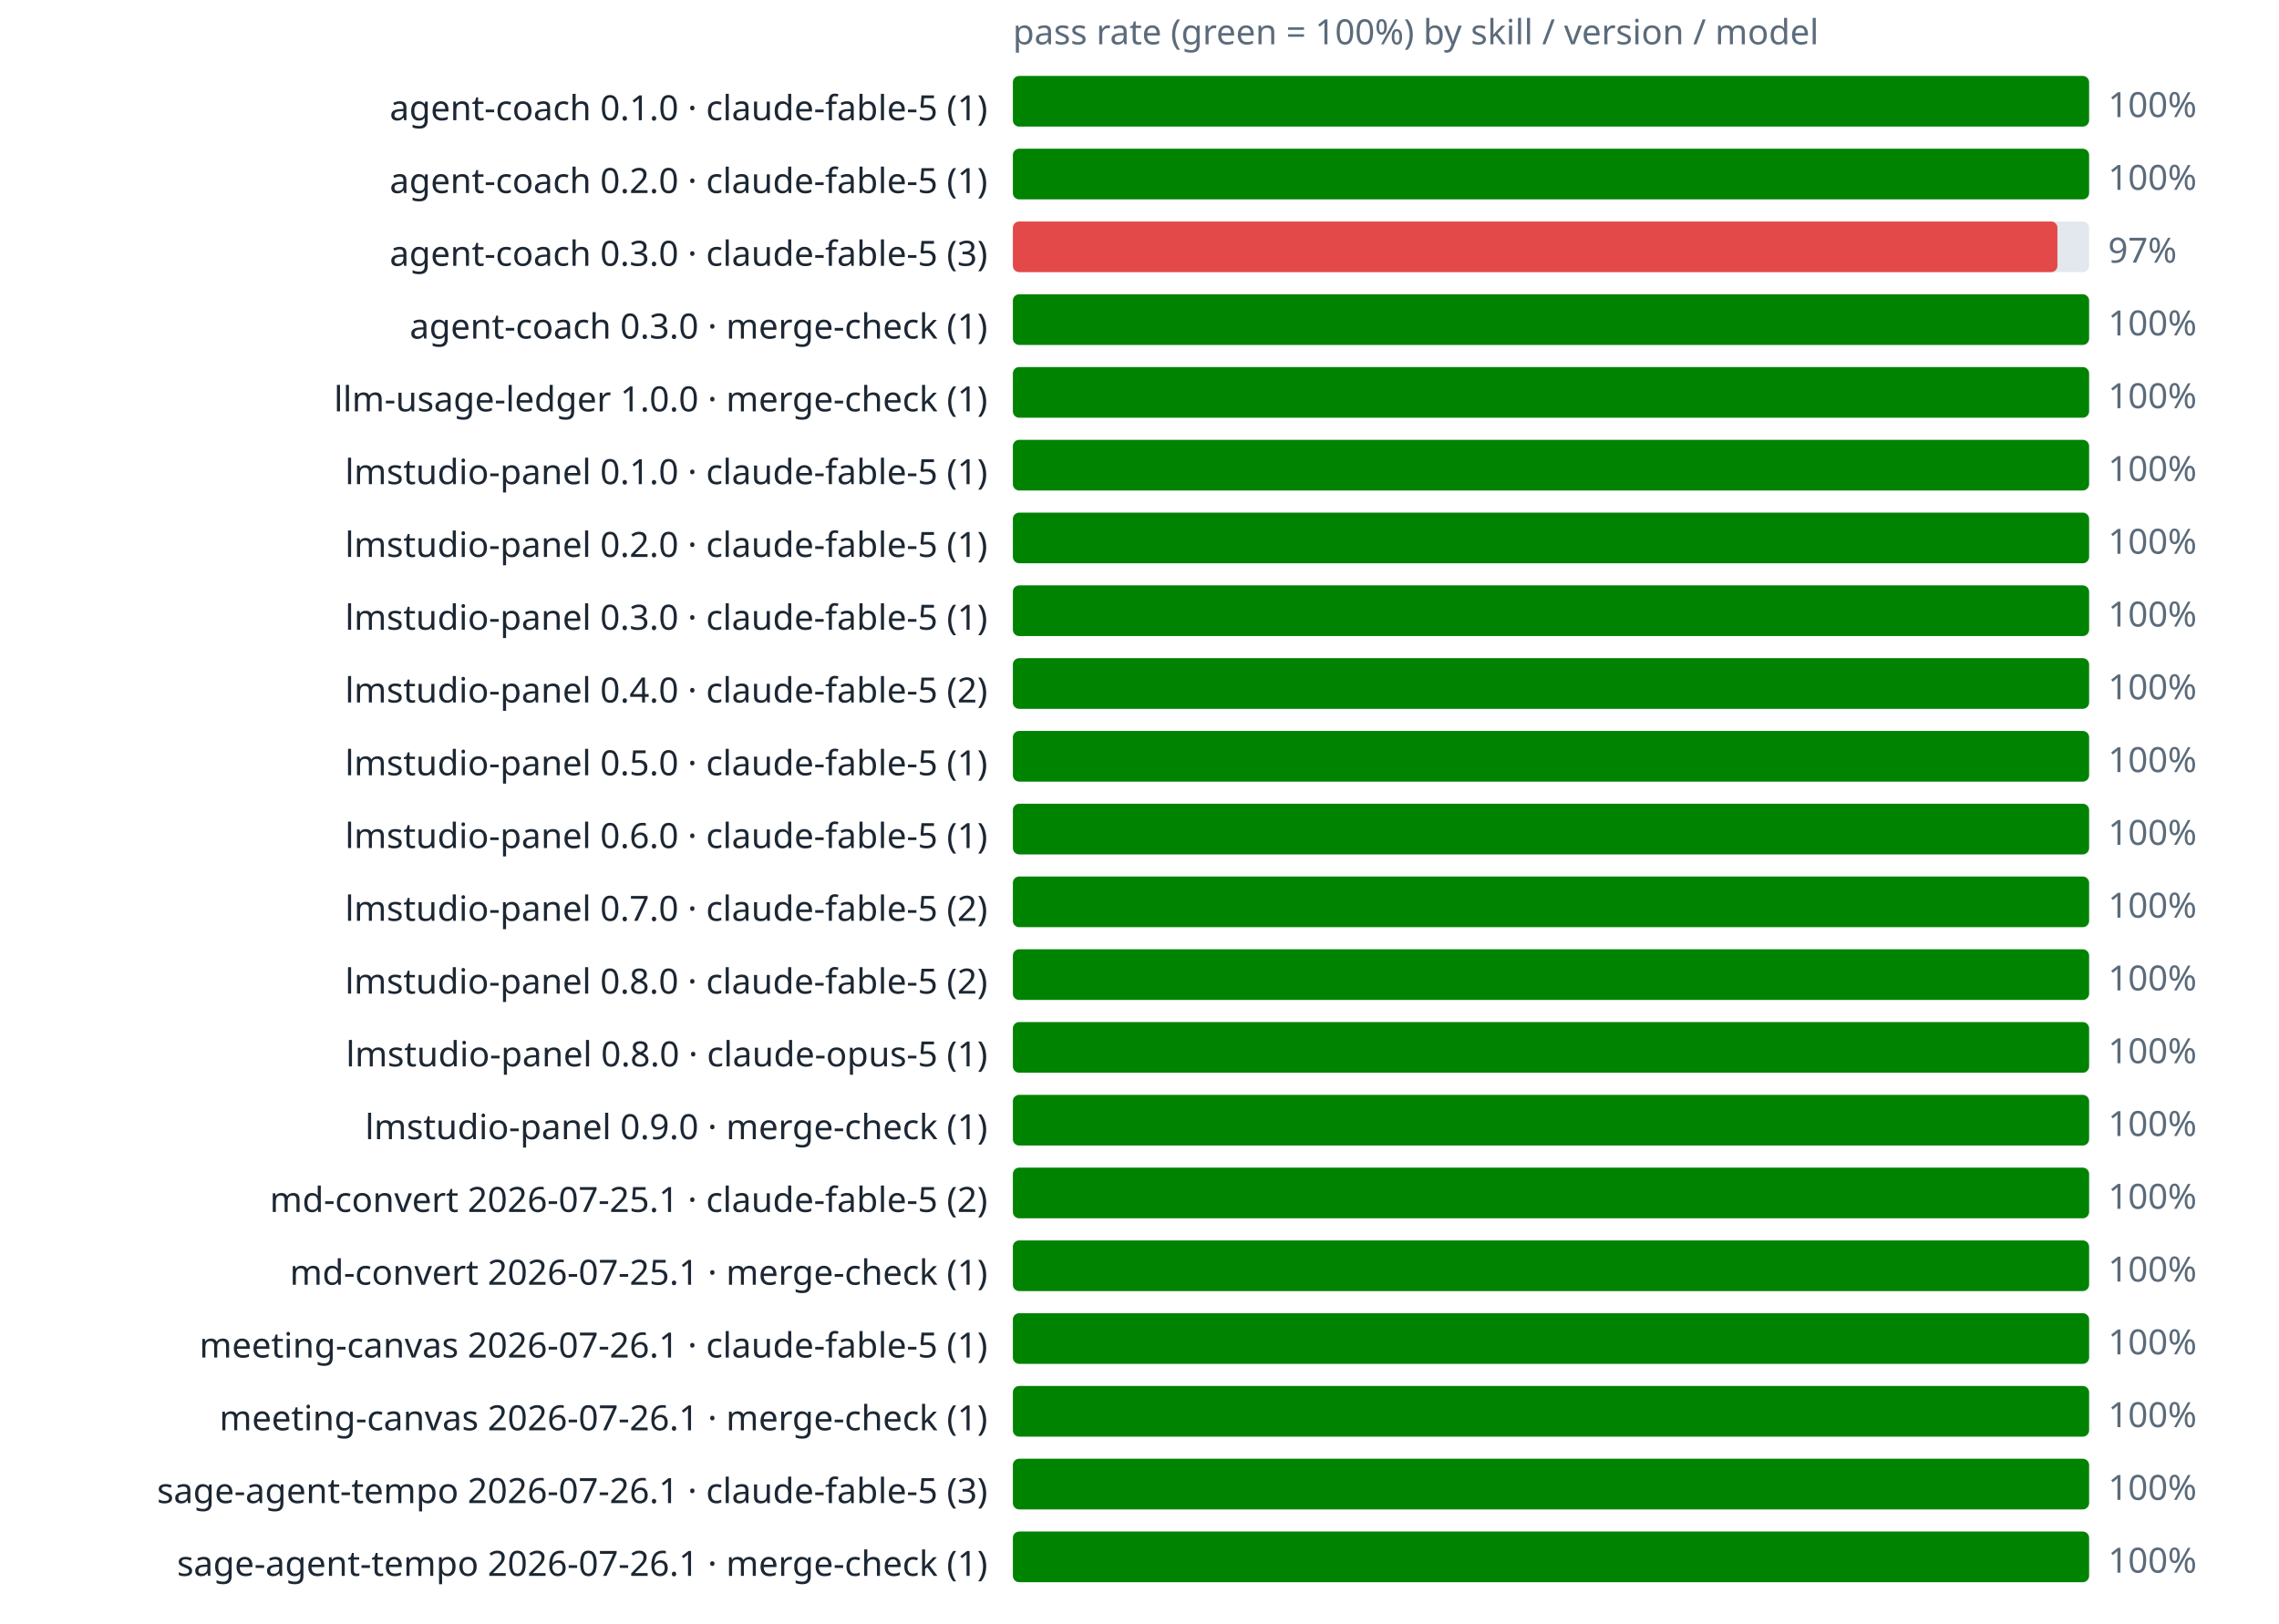
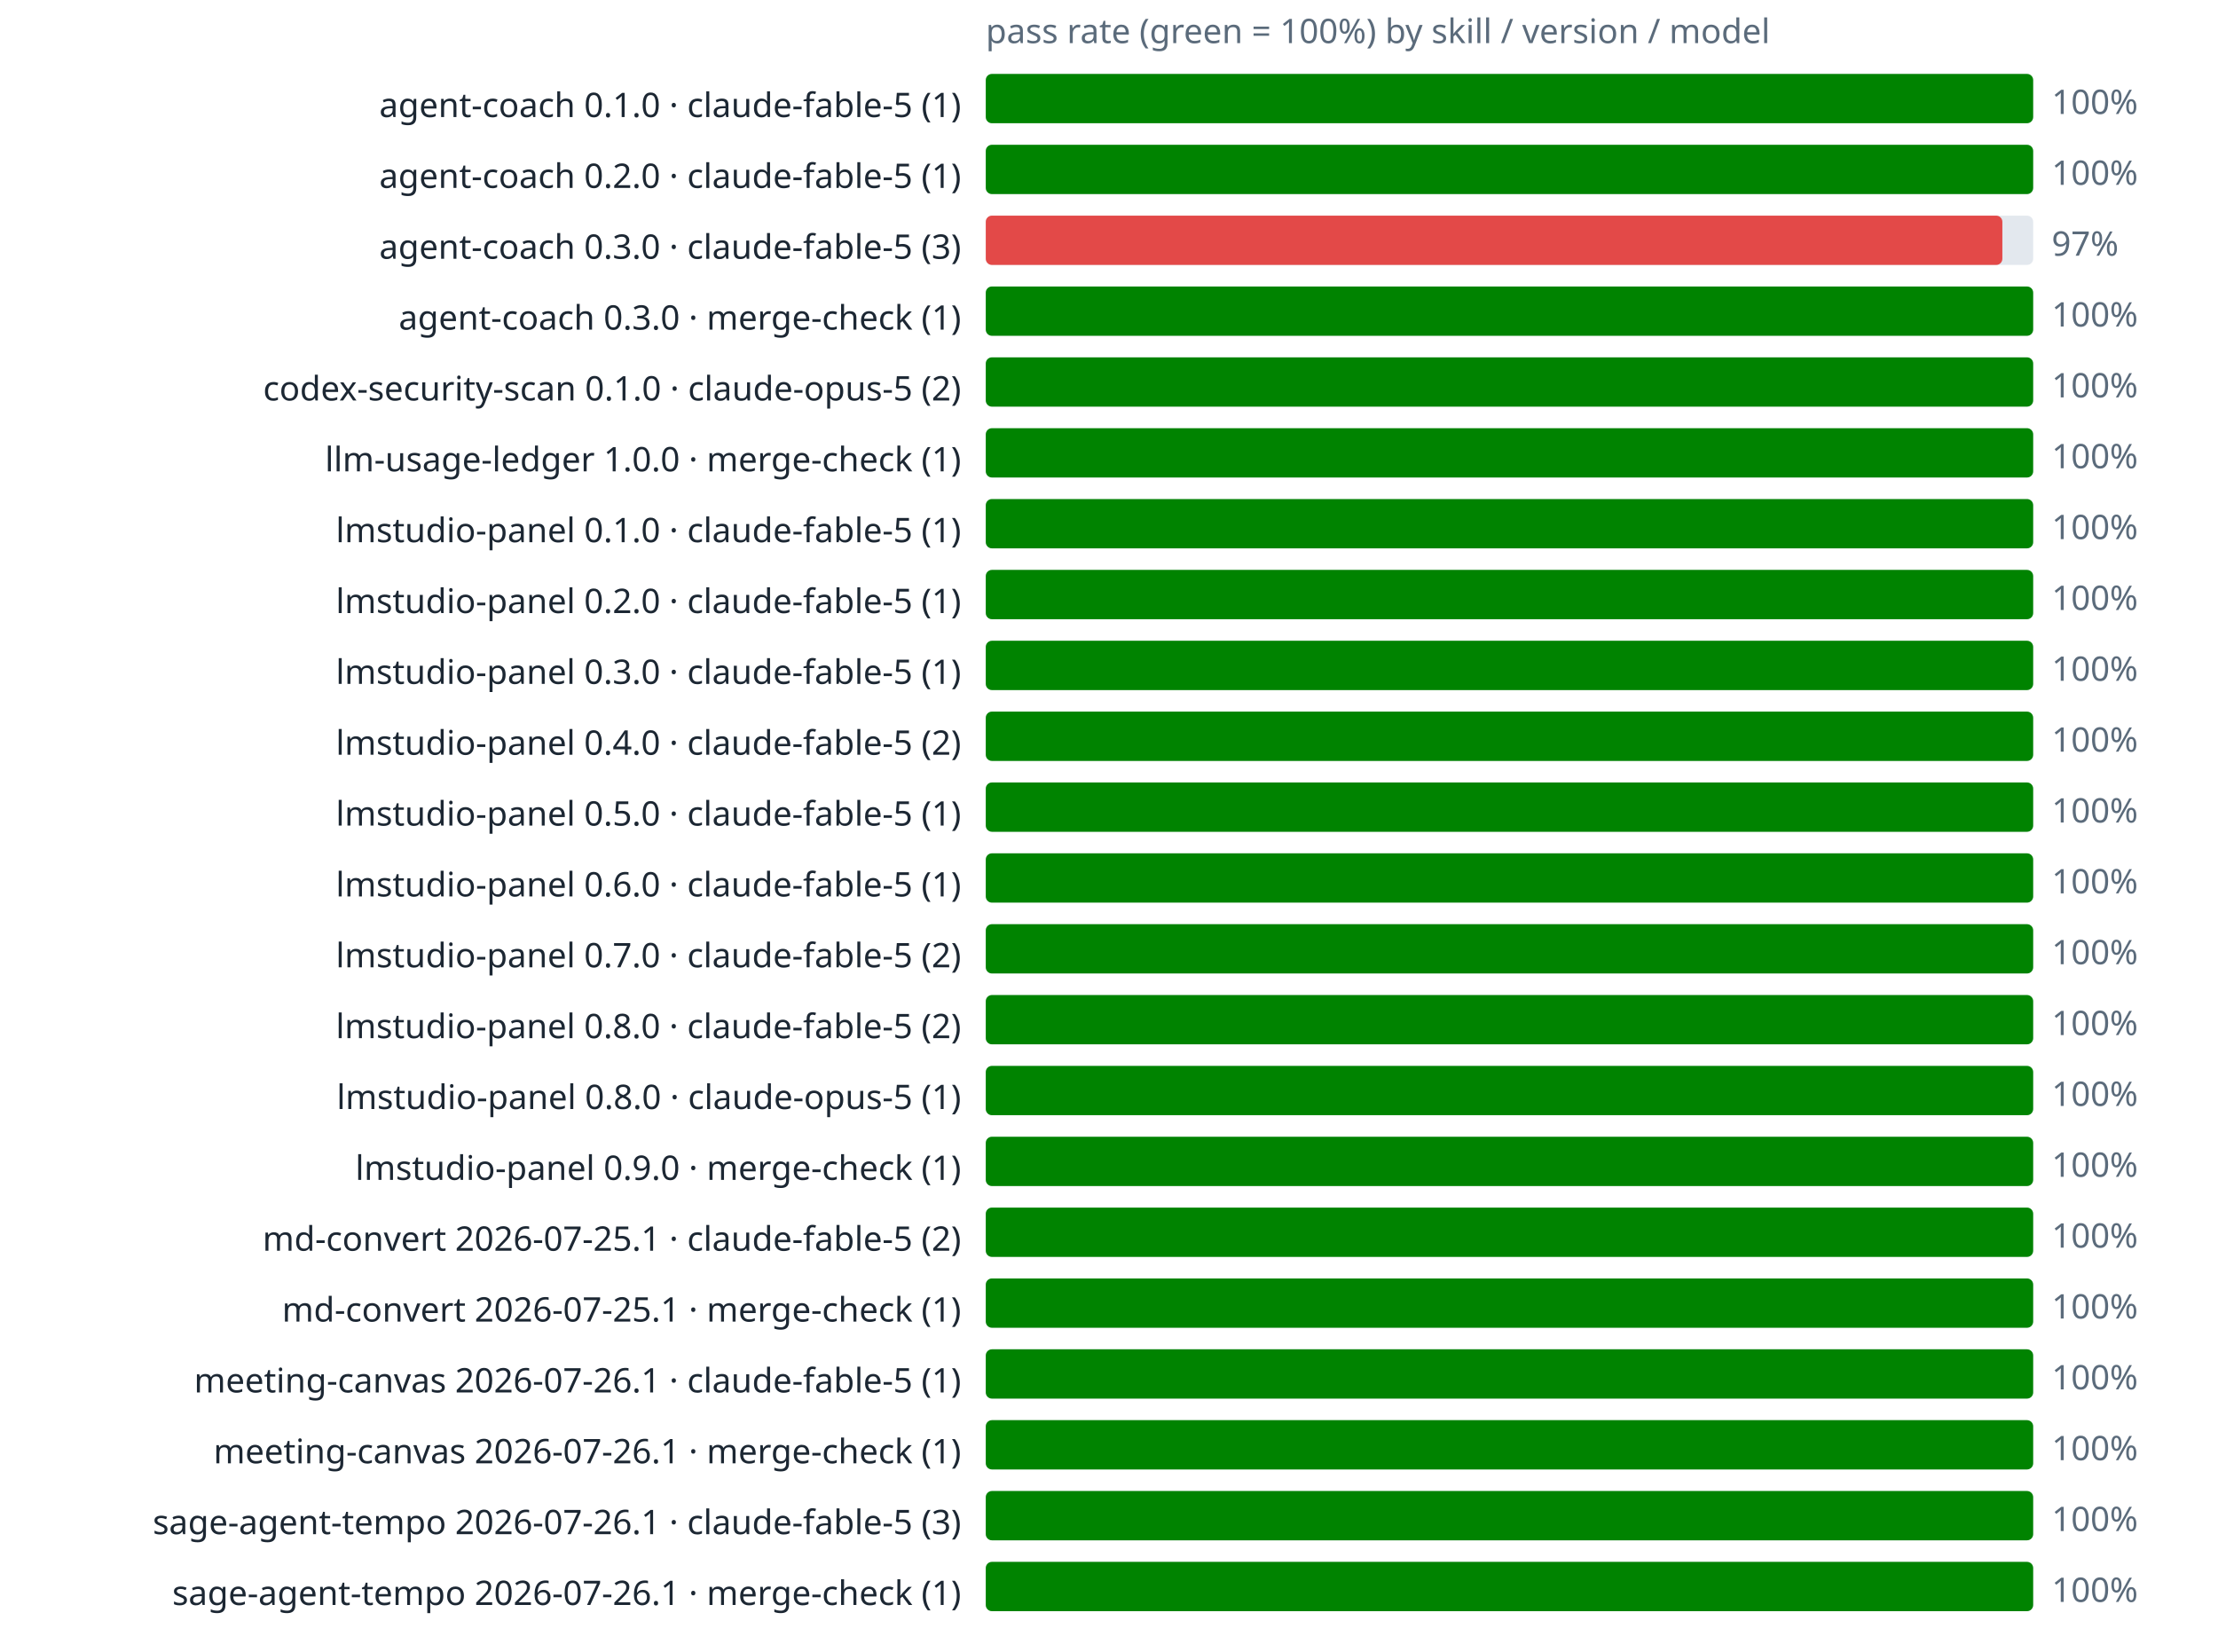
- <svg xmlns="http://www.w3.org/2000/svg" viewBox="0 0 720 513" font-family="sans-serif">
+ <svg xmlns="http://www.w3.org/2000/svg" viewBox="0 0 720 536" font-family="sans-serif">
  <text x="320" y="14" font-size="11" fill="#5b6b7b">pass rate (green = 100%) by skill / version / model</text>
  <text x="312" y="38" text-anchor="end" font-size="11" fill="#1c2733">agent-coach 0.1.0 · claude-fable-5 (1)</text>
  <rect x="320" y="24" width="340" height="16" rx="2" fill="#e3e8ee" />
  <rect x="320" y="24" width="340" height="16" rx="2" fill="#008300" />
  <text x="666" y="37" font-size="11" fill="#5b6b7b">100%</text>
  <text x="312" y="61" text-anchor="end" font-size="11" fill="#1c2733">agent-coach 0.2.0 · claude-fable-5 (1)</text>
  <rect x="320" y="47" width="340" height="16" rx="2" fill="#e3e8ee" />
  <rect x="320" y="47" width="340" height="16" rx="2" fill="#008300" />
  <text x="666" y="60" font-size="11" fill="#5b6b7b">100%</text>
  <text x="312" y="84" text-anchor="end" font-size="11" fill="#1c2733">agent-coach 0.3.0 · claude-fable-5 (3)</text>
  <rect x="320" y="70" width="340" height="16" rx="2" fill="#e3e8ee" />
  <rect x="320" y="70" width="330" height="16" rx="2" fill="#e34948" />
  <text x="666" y="83" font-size="11" fill="#5b6b7b">97%</text>
  <text x="312" y="107" text-anchor="end" font-size="11" fill="#1c2733">agent-coach 0.3.0 · merge-check (1)</text>
  <rect x="320" y="93" width="340" height="16" rx="2" fill="#e3e8ee" />
  <rect x="320" y="93" width="340" height="16" rx="2" fill="#008300" />
  <text x="666" y="106" font-size="11" fill="#5b6b7b">100%</text>
-   <text x="312" y="130" text-anchor="end" font-size="11" fill="#1c2733">llm-usage-ledger 1.0.0 · merge-check (1)</text>
+   <text x="312" y="130" text-anchor="end" font-size="11" fill="#1c2733">codex-security-scan 0.1.0 · claude-opus-5 (2)</text>
  <rect x="320" y="116" width="340" height="16" rx="2" fill="#e3e8ee" />
  <rect x="320" y="116" width="340" height="16" rx="2" fill="#008300" />
  <text x="666" y="129" font-size="11" fill="#5b6b7b">100%</text>
-   <text x="312" y="153" text-anchor="end" font-size="11" fill="#1c2733">lmstudio-panel 0.1.0 · claude-fable-5 (1)</text>
+   <text x="312" y="153" text-anchor="end" font-size="11" fill="#1c2733">llm-usage-ledger 1.0.0 · merge-check (1)</text>
  <rect x="320" y="139" width="340" height="16" rx="2" fill="#e3e8ee" />
  <rect x="320" y="139" width="340" height="16" rx="2" fill="#008300" />
  <text x="666" y="152" font-size="11" fill="#5b6b7b">100%</text>
-   <text x="312" y="176" text-anchor="end" font-size="11" fill="#1c2733">lmstudio-panel 0.2.0 · claude-fable-5 (1)</text>
+   <text x="312" y="176" text-anchor="end" font-size="11" fill="#1c2733">lmstudio-panel 0.1.0 · claude-fable-5 (1)</text>
  <rect x="320" y="162" width="340" height="16" rx="2" fill="#e3e8ee" />
  <rect x="320" y="162" width="340" height="16" rx="2" fill="#008300" />
  <text x="666" y="175" font-size="11" fill="#5b6b7b">100%</text>
-   <text x="312" y="199" text-anchor="end" font-size="11" fill="#1c2733">lmstudio-panel 0.3.0 · claude-fable-5 (1)</text>
+   <text x="312" y="199" text-anchor="end" font-size="11" fill="#1c2733">lmstudio-panel 0.2.0 · claude-fable-5 (1)</text>
  <rect x="320" y="185" width="340" height="16" rx="2" fill="#e3e8ee" />
  <rect x="320" y="185" width="340" height="16" rx="2" fill="#008300" />
  <text x="666" y="198" font-size="11" fill="#5b6b7b">100%</text>
-   <text x="312" y="222" text-anchor="end" font-size="11" fill="#1c2733">lmstudio-panel 0.4.0 · claude-fable-5 (2)</text>
+   <text x="312" y="222" text-anchor="end" font-size="11" fill="#1c2733">lmstudio-panel 0.3.0 · claude-fable-5 (1)</text>
  <rect x="320" y="208" width="340" height="16" rx="2" fill="#e3e8ee" />
  <rect x="320" y="208" width="340" height="16" rx="2" fill="#008300" />
  <text x="666" y="221" font-size="11" fill="#5b6b7b">100%</text>
-   <text x="312" y="245" text-anchor="end" font-size="11" fill="#1c2733">lmstudio-panel 0.5.0 · claude-fable-5 (1)</text>
+   <text x="312" y="245" text-anchor="end" font-size="11" fill="#1c2733">lmstudio-panel 0.4.0 · claude-fable-5 (2)</text>
  <rect x="320" y="231" width="340" height="16" rx="2" fill="#e3e8ee" />
  <rect x="320" y="231" width="340" height="16" rx="2" fill="#008300" />
  <text x="666" y="244" font-size="11" fill="#5b6b7b">100%</text>
-   <text x="312" y="268" text-anchor="end" font-size="11" fill="#1c2733">lmstudio-panel 0.6.0 · claude-fable-5 (1)</text>
+   <text x="312" y="268" text-anchor="end" font-size="11" fill="#1c2733">lmstudio-panel 0.5.0 · claude-fable-5 (1)</text>
  <rect x="320" y="254" width="340" height="16" rx="2" fill="#e3e8ee" />
  <rect x="320" y="254" width="340" height="16" rx="2" fill="#008300" />
  <text x="666" y="267" font-size="11" fill="#5b6b7b">100%</text>
-   <text x="312" y="291" text-anchor="end" font-size="11" fill="#1c2733">lmstudio-panel 0.7.0 · claude-fable-5 (2)</text>
+   <text x="312" y="291" text-anchor="end" font-size="11" fill="#1c2733">lmstudio-panel 0.6.0 · claude-fable-5 (1)</text>
  <rect x="320" y="277" width="340" height="16" rx="2" fill="#e3e8ee" />
  <rect x="320" y="277" width="340" height="16" rx="2" fill="#008300" />
  <text x="666" y="290" font-size="11" fill="#5b6b7b">100%</text>
-   <text x="312" y="314" text-anchor="end" font-size="11" fill="#1c2733">lmstudio-panel 0.8.0 · claude-fable-5 (2)</text>
+   <text x="312" y="314" text-anchor="end" font-size="11" fill="#1c2733">lmstudio-panel 0.7.0 · claude-fable-5 (2)</text>
  <rect x="320" y="300" width="340" height="16" rx="2" fill="#e3e8ee" />
  <rect x="320" y="300" width="340" height="16" rx="2" fill="#008300" />
  <text x="666" y="313" font-size="11" fill="#5b6b7b">100%</text>
-   <text x="312" y="337" text-anchor="end" font-size="11" fill="#1c2733">lmstudio-panel 0.8.0 · claude-opus-5 (1)</text>
+   <text x="312" y="337" text-anchor="end" font-size="11" fill="#1c2733">lmstudio-panel 0.8.0 · claude-fable-5 (2)</text>
  <rect x="320" y="323" width="340" height="16" rx="2" fill="#e3e8ee" />
  <rect x="320" y="323" width="340" height="16" rx="2" fill="#008300" />
  <text x="666" y="336" font-size="11" fill="#5b6b7b">100%</text>
-   <text x="312" y="360" text-anchor="end" font-size="11" fill="#1c2733">lmstudio-panel 0.9.0 · merge-check (1)</text>
+   <text x="312" y="360" text-anchor="end" font-size="11" fill="#1c2733">lmstudio-panel 0.8.0 · claude-opus-5 (1)</text>
  <rect x="320" y="346" width="340" height="16" rx="2" fill="#e3e8ee" />
  <rect x="320" y="346" width="340" height="16" rx="2" fill="#008300" />
  <text x="666" y="359" font-size="11" fill="#5b6b7b">100%</text>
-   <text x="312" y="383" text-anchor="end" font-size="11" fill="#1c2733">md-convert 2026-07-25.1 · claude-fable-5 (2)</text>
+   <text x="312" y="383" text-anchor="end" font-size="11" fill="#1c2733">lmstudio-panel 0.9.0 · merge-check (1)</text>
  <rect x="320" y="369" width="340" height="16" rx="2" fill="#e3e8ee" />
  <rect x="320" y="369" width="340" height="16" rx="2" fill="#008300" />
  <text x="666" y="382" font-size="11" fill="#5b6b7b">100%</text>
-   <text x="312" y="406" text-anchor="end" font-size="11" fill="#1c2733">md-convert 2026-07-25.1 · merge-check (1)</text>
+   <text x="312" y="406" text-anchor="end" font-size="11" fill="#1c2733">md-convert 2026-07-25.1 · claude-fable-5 (2)</text>
  <rect x="320" y="392" width="340" height="16" rx="2" fill="#e3e8ee" />
  <rect x="320" y="392" width="340" height="16" rx="2" fill="#008300" />
  <text x="666" y="405" font-size="11" fill="#5b6b7b">100%</text>
-   <text x="312" y="429" text-anchor="end" font-size="11" fill="#1c2733">meeting-canvas 2026-07-26.1 · claude-fable-5 (1)</text>
+   <text x="312" y="429" text-anchor="end" font-size="11" fill="#1c2733">md-convert 2026-07-25.1 · merge-check (1)</text>
  <rect x="320" y="415" width="340" height="16" rx="2" fill="#e3e8ee" />
  <rect x="320" y="415" width="340" height="16" rx="2" fill="#008300" />
  <text x="666" y="428" font-size="11" fill="#5b6b7b">100%</text>
-   <text x="312" y="452" text-anchor="end" font-size="11" fill="#1c2733">meeting-canvas 2026-07-26.1 · merge-check (1)</text>
+   <text x="312" y="452" text-anchor="end" font-size="11" fill="#1c2733">meeting-canvas 2026-07-26.1 · claude-fable-5 (1)</text>
  <rect x="320" y="438" width="340" height="16" rx="2" fill="#e3e8ee" />
  <rect x="320" y="438" width="340" height="16" rx="2" fill="#008300" />
  <text x="666" y="451" font-size="11" fill="#5b6b7b">100%</text>
-   <text x="312" y="475" text-anchor="end" font-size="11" fill="#1c2733">sage-agent-tempo 2026-07-26.1 · claude-fable-5 (3)</text>
+   <text x="312" y="475" text-anchor="end" font-size="11" fill="#1c2733">meeting-canvas 2026-07-26.1 · merge-check (1)</text>
  <rect x="320" y="461" width="340" height="16" rx="2" fill="#e3e8ee" />
  <rect x="320" y="461" width="340" height="16" rx="2" fill="#008300" />
  <text x="666" y="474" font-size="11" fill="#5b6b7b">100%</text>
-   <text x="312" y="498" text-anchor="end" font-size="11" fill="#1c2733">sage-agent-tempo 2026-07-26.1 · merge-check (1)</text>
+   <text x="312" y="498" text-anchor="end" font-size="11" fill="#1c2733">sage-agent-tempo 2026-07-26.1 · claude-fable-5 (3)</text>
  <rect x="320" y="484" width="340" height="16" rx="2" fill="#e3e8ee" />
  <rect x="320" y="484" width="340" height="16" rx="2" fill="#008300" />
  <text x="666" y="497" font-size="11" fill="#5b6b7b">100%</text>
+   <text x="312" y="521" text-anchor="end" font-size="11" fill="#1c2733">sage-agent-tempo 2026-07-26.1 · merge-check (1)</text>
+   <rect x="320" y="507" width="340" height="16" rx="2" fill="#e3e8ee" />
+   <rect x="320" y="507" width="340" height="16" rx="2" fill="#008300" />
+   <text x="666" y="520" font-size="11" fill="#5b6b7b">100%</text>
</svg>
